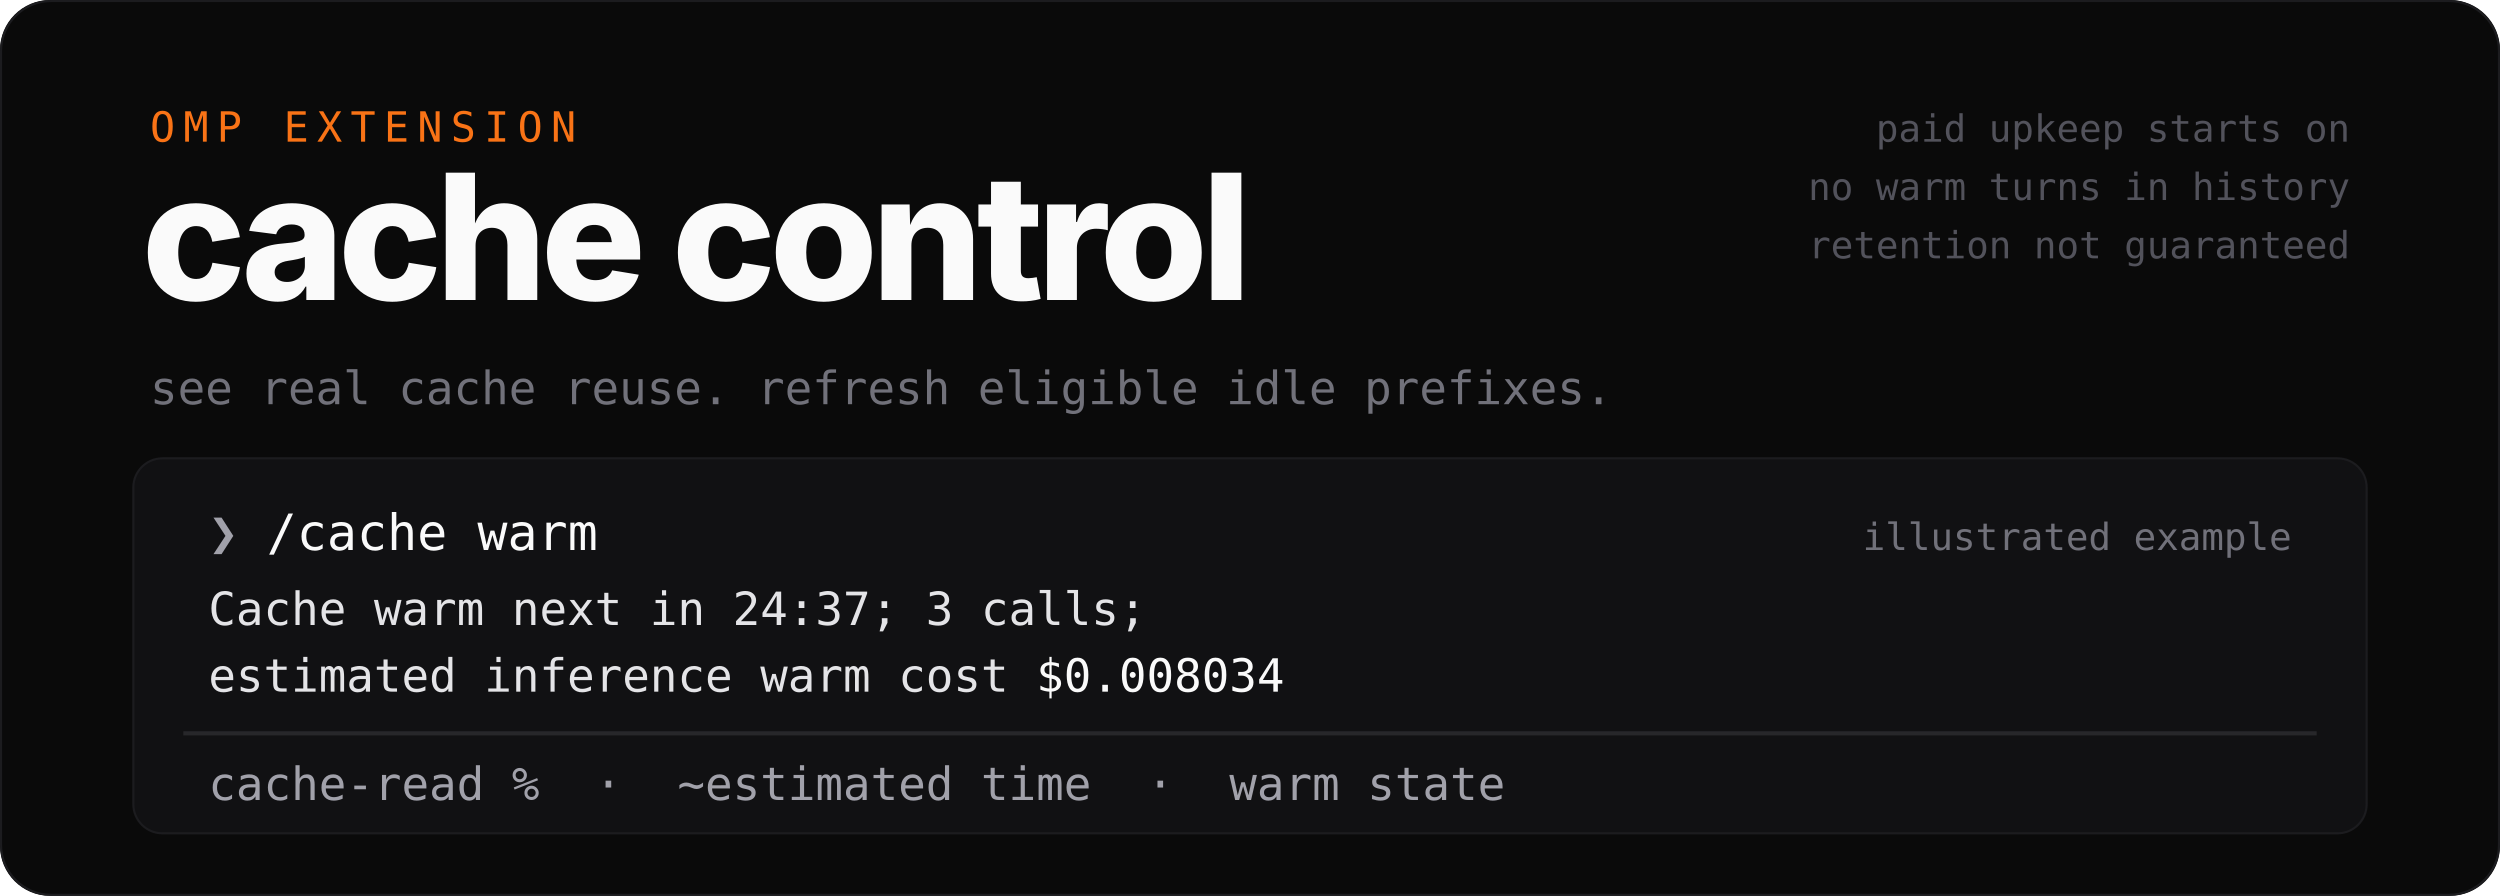
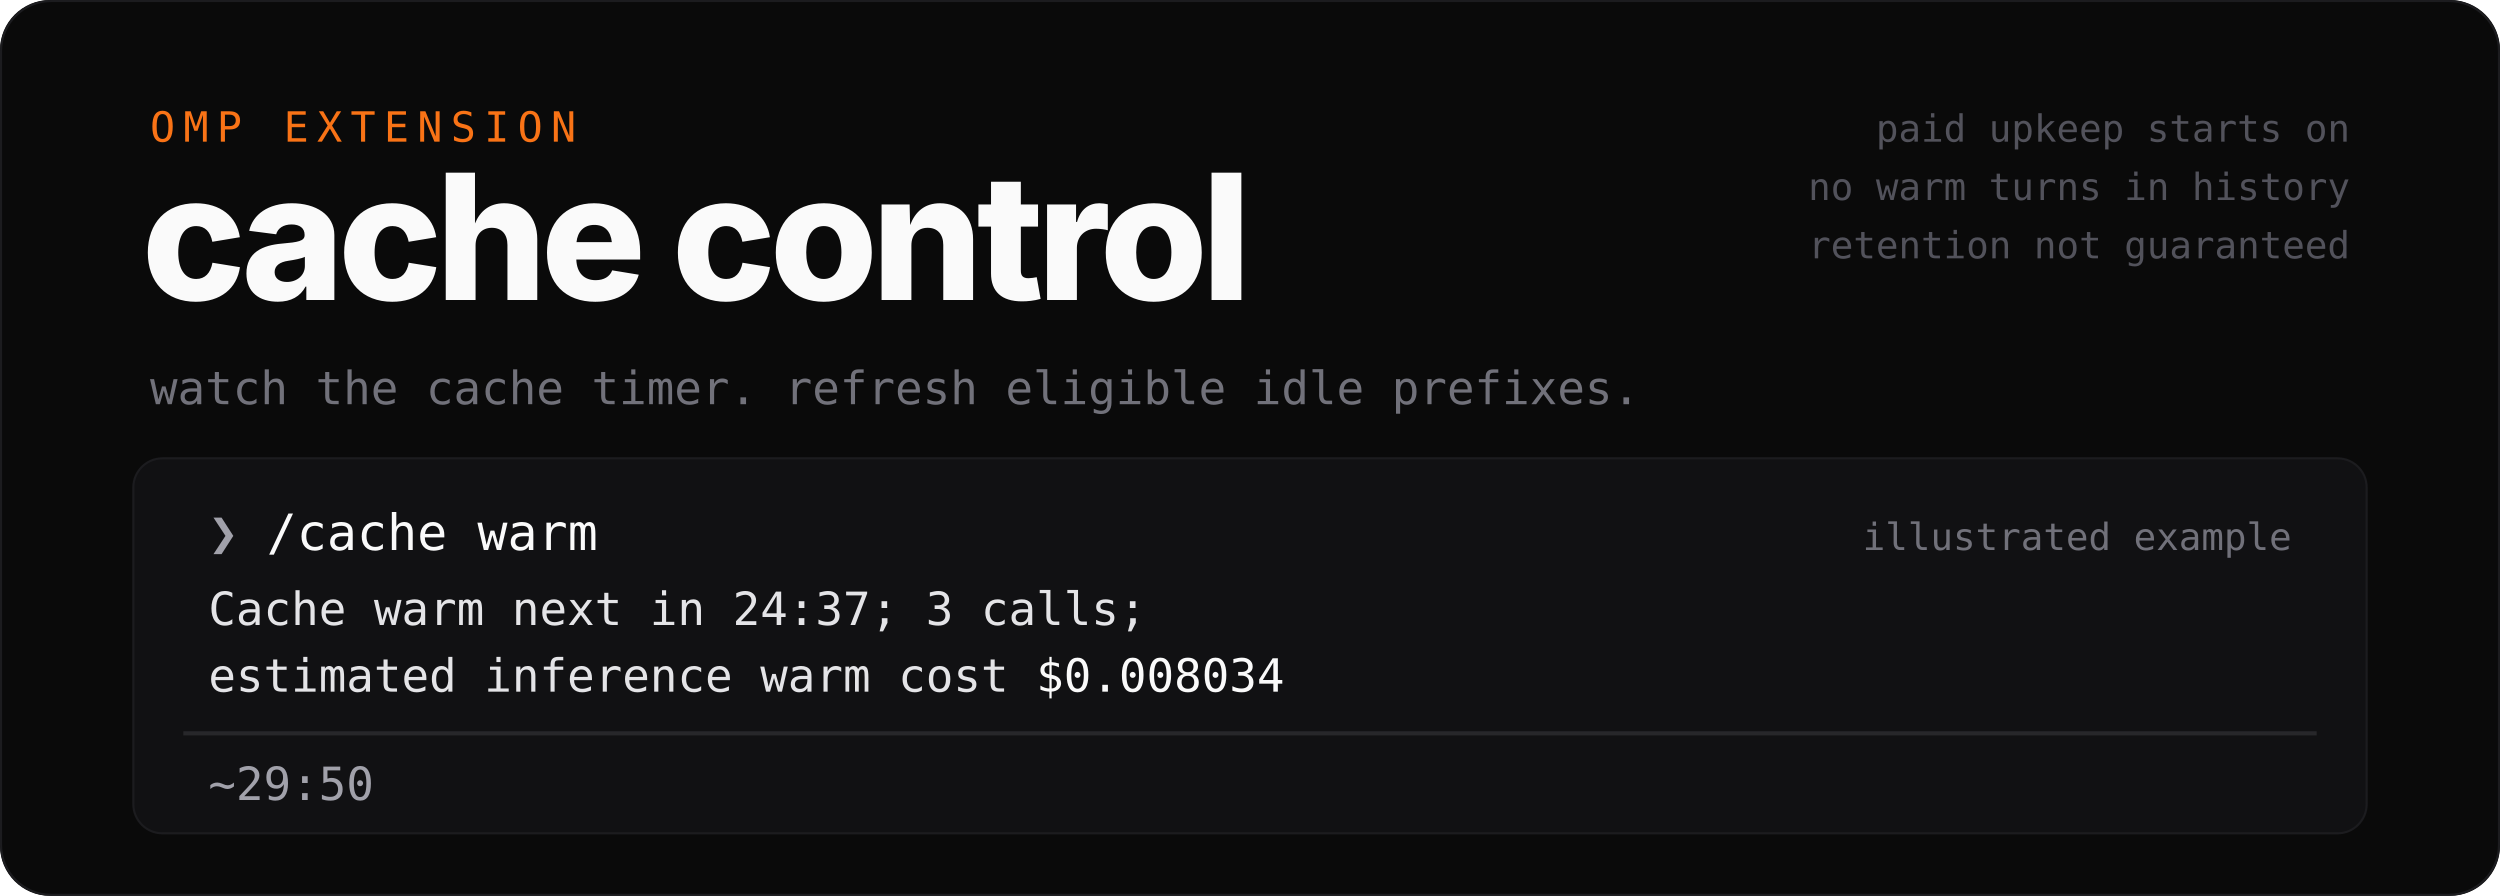
<svg xmlns="http://www.w3.org/2000/svg" width="1200" height="430" viewBox="0 0 1200 430" role="img" aria-labelledby="title desc">
  <rect width="1200" height="430" rx="24" fill="#0A0A0A" />
  <rect x="0.5" y="0.5" width="1199" height="429" rx="24" fill="none" stroke="#1C1C1F" />
  <g id="title-block">
    <text x="72" y="68" font-family="ui-monospace,SFMono-Regular,Menlo,Consolas,monospace" font-size="20" letter-spacing="4" fill="#F97316">OMP EXTENSION</text>
    <text x="68" y="144" font-family="-apple-system,BlinkMacSystemFont,Segoe UI,Inter,sans-serif" font-size="84" font-weight="800" letter-spacing="-3" fill="#FAFAFA">cache control</text>
-     <text x="72" y="194" font-family="ui-monospace,SFMono-Regular,Menlo,Consolas,monospace" font-size="22" fill="#71717A">see real cache reuse. refresh eligible idle prefixes.</text>
+     <text x="72" y="194" font-family="ui-monospace,SFMono-Regular,Menlo,Consolas,monospace" font-size="22" fill="#71717A">watch the cache timer. refresh eligible idle prefixes.</text>
  </g>
  <g id="metadata" font-family="ui-monospace,SFMono-Regular,Menlo,Consolas,monospace" font-size="18" fill="#52525B" text-anchor="end">
    <text x="1128" y="68">paid upkeep starts on</text>
    <text x="1128" y="96">no warm turns in history</text>
    <text x="1128" y="124">retention not guaranteed</text>
  </g>
  <g id="cache-specimen" font-family="ui-monospace,SFMono-Regular,Menlo,Consolas,monospace">
    <rect x="64" y="220" width="1072" height="180" rx="14" fill="#111113" stroke="#1C1C1F" />
    <text x="100" y="264" font-size="24" fill="#A1A1AA">❯</text>
    <text x="128" y="264" font-size="24" fill="#FAFAFA">/cache warm</text>
    <text x="1100" y="264" font-size="18" fill="#71717A" text-anchor="end">illustrated example</text>
    <text x="100" y="300" font-size="22" fill="#E4E4E7">Cache warm next in 24:37; 3 calls;</text>
    <text x="100" y="332" font-size="22" fill="#E4E4E7">estimated inference warm cost <tspan fill="#FAFAFA">$0.008034</tspan>
    </text>
    <line x1="88" y1="352" x2="1112" y2="352" stroke="#27272A" stroke-width="2" />
-     <text x="100" y="384" font-size="22" fill="#A1A1AA" xml:space="preserve">cache-read %  ·  ~estimated time  ·  warm state</text>
+     <text x="100" y="384" font-size="22" fill="#A1A1AA" xml:space="preserve">~29:50</text>
  </g>
</svg>
